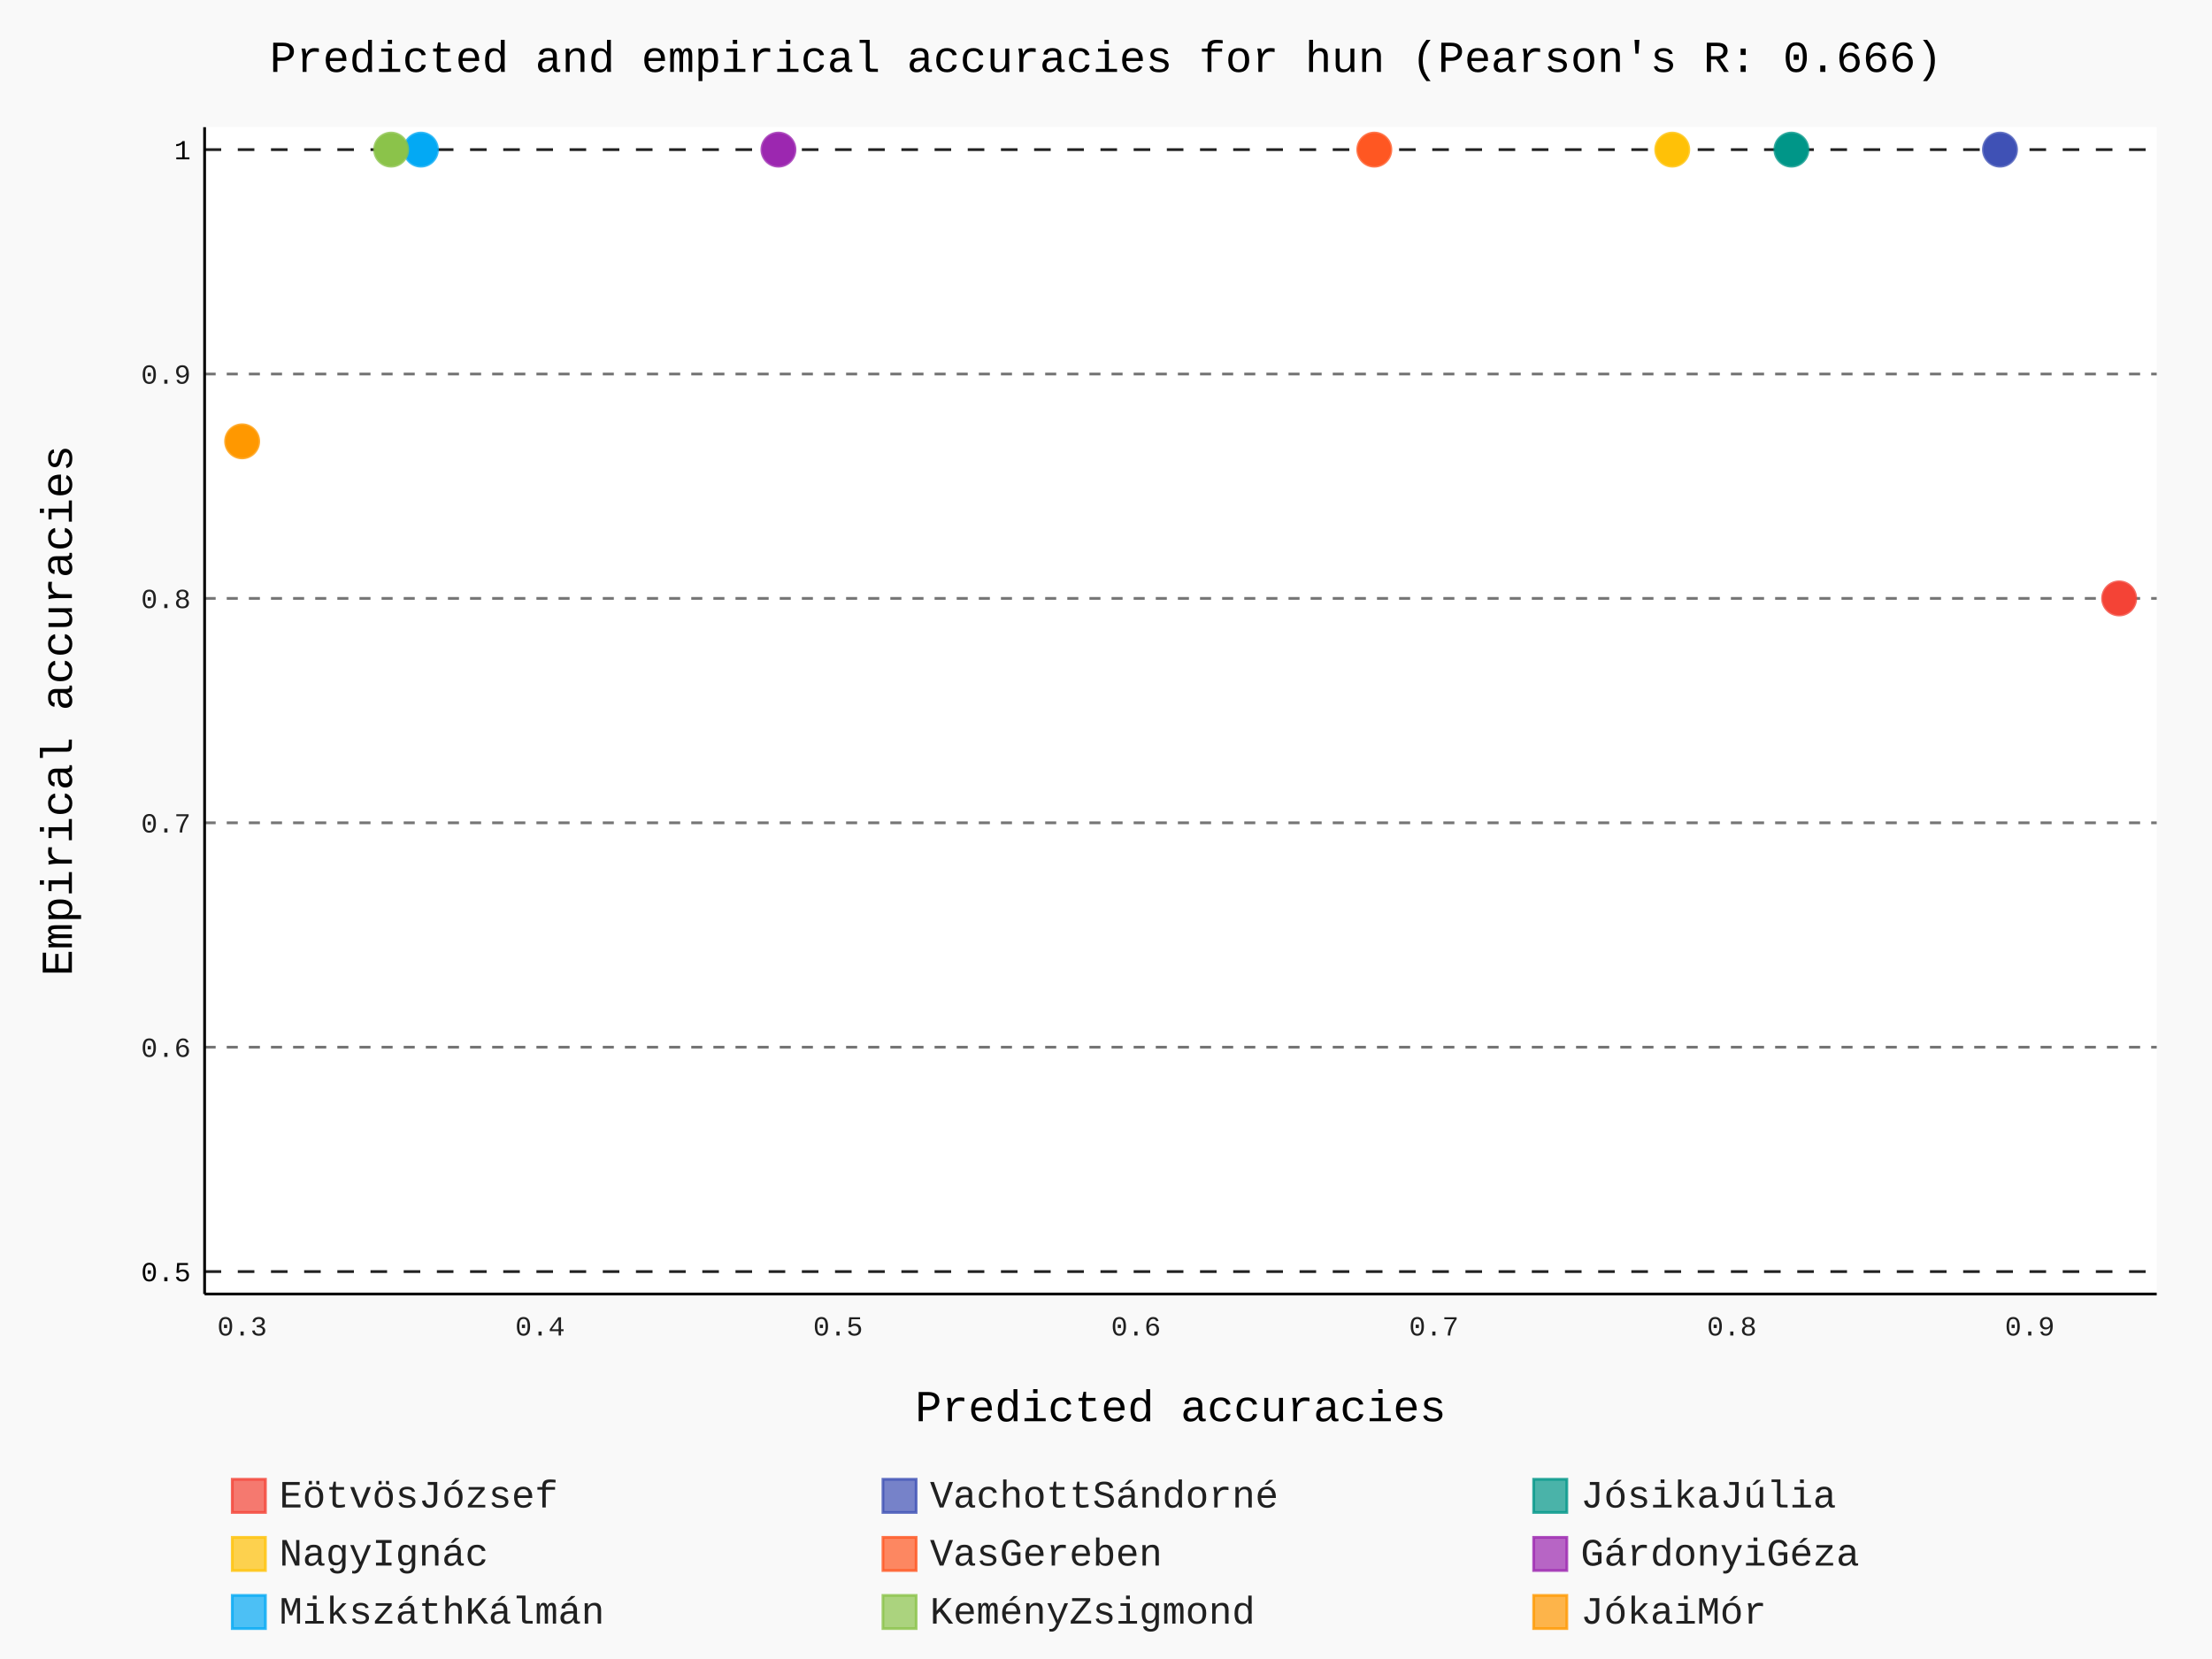
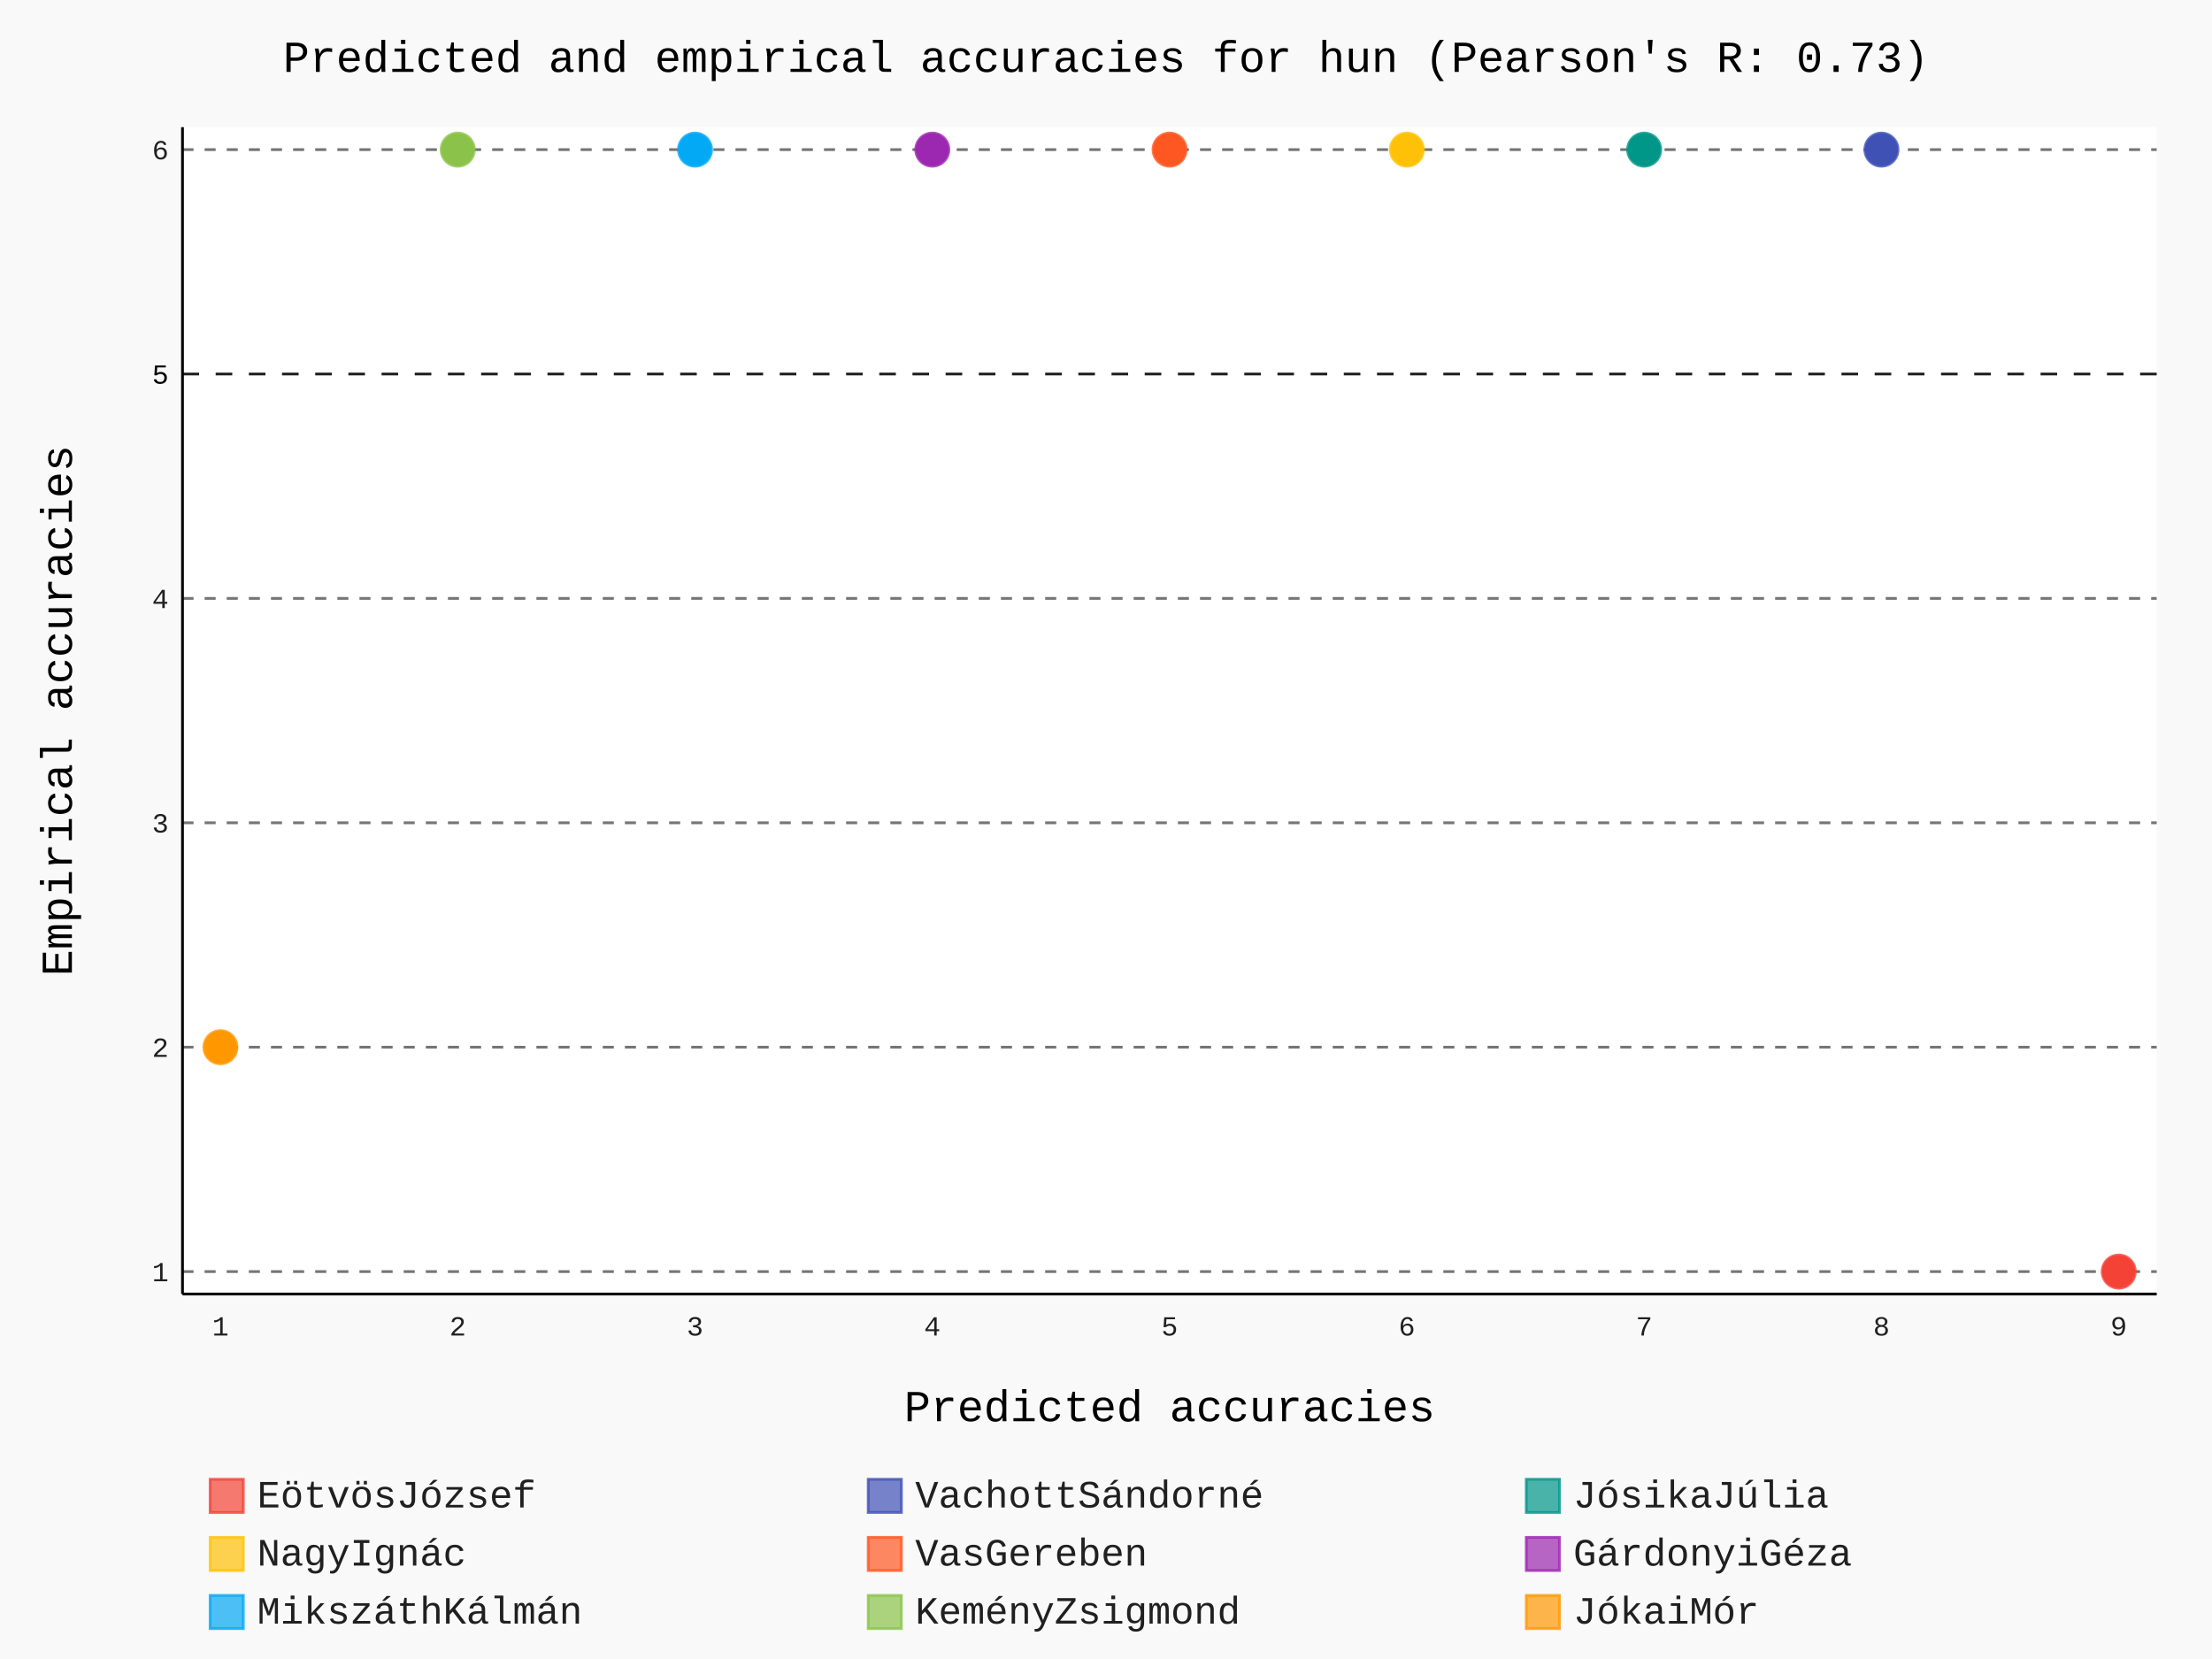
- <svg xmlns="http://www.w3.org/2000/svg" id="chart-b86b5879-57bf-4f96-a8fa-fe67a3514ca9" class="pygal-chart" viewBox="0 0 800 600">
+ <svg xmlns="http://www.w3.org/2000/svg" id="chart-aeecd8dd-6e57-44a2-8f15-656358c5a3ef" class="pygal-chart" viewBox="0 0 800 600">
  <defs>
-     <style type="text/css">#chart-b86b5879-57bf-4f96-a8fa-fe67a3514ca9{-webkit-user-select:none;-webkit-font-smoothing:antialiased;font-family:Consolas,"Liberation Mono",Menlo,Courier,monospace}#chart-b86b5879-57bf-4f96-a8fa-fe67a3514ca9 .title{font-family:Consolas,"Liberation Mono",Menlo,Courier,monospace;font-size:16px}#chart-b86b5879-57bf-4f96-a8fa-fe67a3514ca9 .legends .legend text{font-family:Consolas,"Liberation Mono",Menlo,Courier,monospace;font-size:14px}#chart-b86b5879-57bf-4f96-a8fa-fe67a3514ca9 .axis text{font-family:Consolas,"Liberation Mono",Menlo,Courier,monospace;font-size:10px}#chart-b86b5879-57bf-4f96-a8fa-fe67a3514ca9 .axis text.major{font-family:Consolas,"Liberation Mono",Menlo,Courier,monospace;font-size:10px}#chart-b86b5879-57bf-4f96-a8fa-fe67a3514ca9 .text-overlay text.value{font-family:Consolas,"Liberation Mono",Menlo,Courier,monospace;font-size:16px}#chart-b86b5879-57bf-4f96-a8fa-fe67a3514ca9 .text-overlay text.label{font-family:Consolas,"Liberation Mono",Menlo,Courier,monospace;font-size:10px}#chart-b86b5879-57bf-4f96-a8fa-fe67a3514ca9 .tooltip{font-family:Consolas,"Liberation Mono",Menlo,Courier,monospace;font-size:14px}#chart-b86b5879-57bf-4f96-a8fa-fe67a3514ca9 text.no_data{font-family:Consolas,"Liberation Mono",Menlo,Courier,monospace;font-size:64px}
- #chart-b86b5879-57bf-4f96-a8fa-fe67a3514ca9{background-color:rgba(249,249,249,1)}#chart-b86b5879-57bf-4f96-a8fa-fe67a3514ca9 path,#chart-b86b5879-57bf-4f96-a8fa-fe67a3514ca9 line,#chart-b86b5879-57bf-4f96-a8fa-fe67a3514ca9 rect,#chart-b86b5879-57bf-4f96-a8fa-fe67a3514ca9 circle{-webkit-transition:150ms;-moz-transition:150ms;transition:150ms}#chart-b86b5879-57bf-4f96-a8fa-fe67a3514ca9 .graph &gt; .background{fill:rgba(249,249,249,1)}#chart-b86b5879-57bf-4f96-a8fa-fe67a3514ca9 .plot &gt; .background{fill:rgba(255,255,255,1)}#chart-b86b5879-57bf-4f96-a8fa-fe67a3514ca9 .graph{fill:rgba(0,0,0,.87)}#chart-b86b5879-57bf-4f96-a8fa-fe67a3514ca9 text.no_data{fill:rgba(0,0,0,1)}#chart-b86b5879-57bf-4f96-a8fa-fe67a3514ca9 .title{fill:rgba(0,0,0,1)}#chart-b86b5879-57bf-4f96-a8fa-fe67a3514ca9 .legends .legend text{fill:rgba(0,0,0,.87)}#chart-b86b5879-57bf-4f96-a8fa-fe67a3514ca9 .legends .legend:hover text{fill:rgba(0,0,0,1)}#chart-b86b5879-57bf-4f96-a8fa-fe67a3514ca9 .axis .line{stroke:rgba(0,0,0,1)}#chart-b86b5879-57bf-4f96-a8fa-fe67a3514ca9 .axis .guide.line{stroke:rgba(0,0,0,.54)}#chart-b86b5879-57bf-4f96-a8fa-fe67a3514ca9 .axis .major.line{stroke:rgba(0,0,0,.87)}#chart-b86b5879-57bf-4f96-a8fa-fe67a3514ca9 .axis text.major{fill:rgba(0,0,0,1)}#chart-b86b5879-57bf-4f96-a8fa-fe67a3514ca9 .axis.y .guides:hover .guide.line,#chart-b86b5879-57bf-4f96-a8fa-fe67a3514ca9 .line-graph .axis.x .guides:hover .guide.line,#chart-b86b5879-57bf-4f96-a8fa-fe67a3514ca9 .stackedline-graph .axis.x .guides:hover .guide.line,#chart-b86b5879-57bf-4f96-a8fa-fe67a3514ca9 .xy-graph .axis.x .guides:hover .guide.line{stroke:rgba(0,0,0,1)}#chart-b86b5879-57bf-4f96-a8fa-fe67a3514ca9 .axis .guides:hover text{fill:rgba(0,0,0,1)}#chart-b86b5879-57bf-4f96-a8fa-fe67a3514ca9 .reactive{fill-opacity:.7;stroke-opacity:.8}#chart-b86b5879-57bf-4f96-a8fa-fe67a3514ca9 .ci{stroke:rgba(0,0,0,.87)}#chart-b86b5879-57bf-4f96-a8fa-fe67a3514ca9 .reactive.active,#chart-b86b5879-57bf-4f96-a8fa-fe67a3514ca9 .active .reactive{fill-opacity:.8;stroke-opacity:.9;stroke-width:4}#chart-b86b5879-57bf-4f96-a8fa-fe67a3514ca9 .ci .reactive.active{stroke-width:1.5}#chart-b86b5879-57bf-4f96-a8fa-fe67a3514ca9 .series text{fill:rgba(0,0,0,1)}#chart-b86b5879-57bf-4f96-a8fa-fe67a3514ca9 .tooltip rect{fill:rgba(255,255,255,1);stroke:rgba(0,0,0,1);-webkit-transition:opacity 150ms;-moz-transition:opacity 150ms;transition:opacity 150ms}#chart-b86b5879-57bf-4f96-a8fa-fe67a3514ca9 .tooltip .label{fill:rgba(0,0,0,.87)}#chart-b86b5879-57bf-4f96-a8fa-fe67a3514ca9 .tooltip .label{fill:rgba(0,0,0,.87)}#chart-b86b5879-57bf-4f96-a8fa-fe67a3514ca9 .tooltip .legend{font-size:.8em;fill:rgba(0,0,0,.54)}#chart-b86b5879-57bf-4f96-a8fa-fe67a3514ca9 .tooltip .x_label{font-size:.6em;fill:rgba(0,0,0,1)}#chart-b86b5879-57bf-4f96-a8fa-fe67a3514ca9 .tooltip .xlink{font-size:.5em;text-decoration:underline}#chart-b86b5879-57bf-4f96-a8fa-fe67a3514ca9 .tooltip .value{font-size:1.5em}#chart-b86b5879-57bf-4f96-a8fa-fe67a3514ca9 .bound{font-size:.5em}#chart-b86b5879-57bf-4f96-a8fa-fe67a3514ca9 .max-value{font-size:.75em;fill:rgba(0,0,0,.54)}#chart-b86b5879-57bf-4f96-a8fa-fe67a3514ca9 .map-element{fill:rgba(255,255,255,1);stroke:rgba(0,0,0,.54) !important}#chart-b86b5879-57bf-4f96-a8fa-fe67a3514ca9 .map-element .reactive{fill-opacity:inherit;stroke-opacity:inherit}#chart-b86b5879-57bf-4f96-a8fa-fe67a3514ca9 .color-0,#chart-b86b5879-57bf-4f96-a8fa-fe67a3514ca9 .color-0 a:visited{stroke:#F44336;fill:#F44336}#chart-b86b5879-57bf-4f96-a8fa-fe67a3514ca9 .color-1,#chart-b86b5879-57bf-4f96-a8fa-fe67a3514ca9 .color-1 a:visited{stroke:#3F51B5;fill:#3F51B5}#chart-b86b5879-57bf-4f96-a8fa-fe67a3514ca9 .color-2,#chart-b86b5879-57bf-4f96-a8fa-fe67a3514ca9 .color-2 a:visited{stroke:#009688;fill:#009688}#chart-b86b5879-57bf-4f96-a8fa-fe67a3514ca9 .color-3,#chart-b86b5879-57bf-4f96-a8fa-fe67a3514ca9 .color-3 a:visited{stroke:#FFC107;fill:#FFC107}#chart-b86b5879-57bf-4f96-a8fa-fe67a3514ca9 .color-4,#chart-b86b5879-57bf-4f96-a8fa-fe67a3514ca9 .color-4 a:visited{stroke:#FF5722;fill:#FF5722}#chart-b86b5879-57bf-4f96-a8fa-fe67a3514ca9 .color-5,#chart-b86b5879-57bf-4f96-a8fa-fe67a3514ca9 .color-5 a:visited{stroke:#9C27B0;fill:#9C27B0}#chart-b86b5879-57bf-4f96-a8fa-fe67a3514ca9 .color-6,#chart-b86b5879-57bf-4f96-a8fa-fe67a3514ca9 .color-6 a:visited{stroke:#03A9F4;fill:#03A9F4}#chart-b86b5879-57bf-4f96-a8fa-fe67a3514ca9 .color-7,#chart-b86b5879-57bf-4f96-a8fa-fe67a3514ca9 .color-7 a:visited{stroke:#8BC34A;fill:#8BC34A}#chart-b86b5879-57bf-4f96-a8fa-fe67a3514ca9 .color-8,#chart-b86b5879-57bf-4f96-a8fa-fe67a3514ca9 .color-8 a:visited{stroke:#FF9800;fill:#FF9800}#chart-b86b5879-57bf-4f96-a8fa-fe67a3514ca9 .text-overlay .color-0 text{fill:black}#chart-b86b5879-57bf-4f96-a8fa-fe67a3514ca9 .text-overlay .color-1 text{fill:black}#chart-b86b5879-57bf-4f96-a8fa-fe67a3514ca9 .text-overlay .color-2 text{fill:black}#chart-b86b5879-57bf-4f96-a8fa-fe67a3514ca9 .text-overlay .color-3 text{fill:black}#chart-b86b5879-57bf-4f96-a8fa-fe67a3514ca9 .text-overlay .color-4 text{fill:black}#chart-b86b5879-57bf-4f96-a8fa-fe67a3514ca9 .text-overlay .color-5 text{fill:black}#chart-b86b5879-57bf-4f96-a8fa-fe67a3514ca9 .text-overlay .color-6 text{fill:black}#chart-b86b5879-57bf-4f96-a8fa-fe67a3514ca9 .text-overlay .color-7 text{fill:black}#chart-b86b5879-57bf-4f96-a8fa-fe67a3514ca9 .text-overlay .color-8 text{fill:black}
- #chart-b86b5879-57bf-4f96-a8fa-fe67a3514ca9 text.no_data{text-anchor:middle}#chart-b86b5879-57bf-4f96-a8fa-fe67a3514ca9 .guide.line{fill:none}#chart-b86b5879-57bf-4f96-a8fa-fe67a3514ca9 .centered{text-anchor:middle}#chart-b86b5879-57bf-4f96-a8fa-fe67a3514ca9 .title{text-anchor:middle}#chart-b86b5879-57bf-4f96-a8fa-fe67a3514ca9 .legends .legend text{fill-opacity:1}#chart-b86b5879-57bf-4f96-a8fa-fe67a3514ca9 .axis.x text{text-anchor:middle}#chart-b86b5879-57bf-4f96-a8fa-fe67a3514ca9 .axis.x:not(.web) text[transform]{text-anchor:start}#chart-b86b5879-57bf-4f96-a8fa-fe67a3514ca9 .axis.x:not(.web) text[transform].backwards{text-anchor:end}#chart-b86b5879-57bf-4f96-a8fa-fe67a3514ca9 .axis.y text{text-anchor:end}#chart-b86b5879-57bf-4f96-a8fa-fe67a3514ca9 .axis.y text[transform].backwards{text-anchor:start}#chart-b86b5879-57bf-4f96-a8fa-fe67a3514ca9 .axis.y2 text{text-anchor:start}#chart-b86b5879-57bf-4f96-a8fa-fe67a3514ca9 .axis.y2 text[transform].backwards{text-anchor:end}#chart-b86b5879-57bf-4f96-a8fa-fe67a3514ca9 .axis .guide.line{stroke-dasharray:4,4}#chart-b86b5879-57bf-4f96-a8fa-fe67a3514ca9 .axis .major.guide.line{stroke-dasharray:6,6}#chart-b86b5879-57bf-4f96-a8fa-fe67a3514ca9 .horizontal .axis.y .guide.line,#chart-b86b5879-57bf-4f96-a8fa-fe67a3514ca9 .horizontal .axis.y2 .guide.line,#chart-b86b5879-57bf-4f96-a8fa-fe67a3514ca9 .vertical .axis.x .guide.line{opacity:0}#chart-b86b5879-57bf-4f96-a8fa-fe67a3514ca9 .horizontal .axis.always_show .guide.line,#chart-b86b5879-57bf-4f96-a8fa-fe67a3514ca9 .vertical .axis.always_show .guide.line{opacity:1 !important}#chart-b86b5879-57bf-4f96-a8fa-fe67a3514ca9 .axis.y .guides:hover .guide.line,#chart-b86b5879-57bf-4f96-a8fa-fe67a3514ca9 .axis.y2 .guides:hover .guide.line,#chart-b86b5879-57bf-4f96-a8fa-fe67a3514ca9 .axis.x .guides:hover .guide.line{opacity:1}#chart-b86b5879-57bf-4f96-a8fa-fe67a3514ca9 .axis .guides:hover text{opacity:1}#chart-b86b5879-57bf-4f96-a8fa-fe67a3514ca9 .nofill{fill:none}#chart-b86b5879-57bf-4f96-a8fa-fe67a3514ca9 .subtle-fill{fill-opacity:.2}#chart-b86b5879-57bf-4f96-a8fa-fe67a3514ca9 .dot{stroke-width:1px;fill-opacity:1}#chart-b86b5879-57bf-4f96-a8fa-fe67a3514ca9 .dot.active{stroke-width:5px}#chart-b86b5879-57bf-4f96-a8fa-fe67a3514ca9 .dot.negative{fill:transparent}#chart-b86b5879-57bf-4f96-a8fa-fe67a3514ca9 text,#chart-b86b5879-57bf-4f96-a8fa-fe67a3514ca9 tspan{stroke:none !important}#chart-b86b5879-57bf-4f96-a8fa-fe67a3514ca9 .series text.active{opacity:1}#chart-b86b5879-57bf-4f96-a8fa-fe67a3514ca9 .tooltip rect{fill-opacity:.95;stroke-width:.5}#chart-b86b5879-57bf-4f96-a8fa-fe67a3514ca9 .tooltip text{fill-opacity:1}#chart-b86b5879-57bf-4f96-a8fa-fe67a3514ca9 .showable{visibility:hidden}#chart-b86b5879-57bf-4f96-a8fa-fe67a3514ca9 .showable.shown{visibility:visible}#chart-b86b5879-57bf-4f96-a8fa-fe67a3514ca9 .gauge-background{fill:rgba(229,229,229,1);stroke:none}#chart-b86b5879-57bf-4f96-a8fa-fe67a3514ca9 .bg-lines{stroke:rgba(249,249,249,1);stroke-width:2px}</style>
+     <style type="text/css">#chart-aeecd8dd-6e57-44a2-8f15-656358c5a3ef{-webkit-user-select:none;-webkit-font-smoothing:antialiased;font-family:Consolas,"Liberation Mono",Menlo,Courier,monospace}#chart-aeecd8dd-6e57-44a2-8f15-656358c5a3ef .title{font-family:Consolas,"Liberation Mono",Menlo,Courier,monospace;font-size:16px}#chart-aeecd8dd-6e57-44a2-8f15-656358c5a3ef .legends .legend text{font-family:Consolas,"Liberation Mono",Menlo,Courier,monospace;font-size:14px}#chart-aeecd8dd-6e57-44a2-8f15-656358c5a3ef .axis text{font-family:Consolas,"Liberation Mono",Menlo,Courier,monospace;font-size:10px}#chart-aeecd8dd-6e57-44a2-8f15-656358c5a3ef .axis text.major{font-family:Consolas,"Liberation Mono",Menlo,Courier,monospace;font-size:10px}#chart-aeecd8dd-6e57-44a2-8f15-656358c5a3ef .text-overlay text.value{font-family:Consolas,"Liberation Mono",Menlo,Courier,monospace;font-size:16px}#chart-aeecd8dd-6e57-44a2-8f15-656358c5a3ef .text-overlay text.label{font-family:Consolas,"Liberation Mono",Menlo,Courier,monospace;font-size:10px}#chart-aeecd8dd-6e57-44a2-8f15-656358c5a3ef .tooltip{font-family:Consolas,"Liberation Mono",Menlo,Courier,monospace;font-size:14px}#chart-aeecd8dd-6e57-44a2-8f15-656358c5a3ef text.no_data{font-family:Consolas,"Liberation Mono",Menlo,Courier,monospace;font-size:64px}
+ #chart-aeecd8dd-6e57-44a2-8f15-656358c5a3ef{background-color:rgba(249,249,249,1)}#chart-aeecd8dd-6e57-44a2-8f15-656358c5a3ef path,#chart-aeecd8dd-6e57-44a2-8f15-656358c5a3ef line,#chart-aeecd8dd-6e57-44a2-8f15-656358c5a3ef rect,#chart-aeecd8dd-6e57-44a2-8f15-656358c5a3ef circle{-webkit-transition:150ms;-moz-transition:150ms;transition:150ms}#chart-aeecd8dd-6e57-44a2-8f15-656358c5a3ef .graph &gt; .background{fill:rgba(249,249,249,1)}#chart-aeecd8dd-6e57-44a2-8f15-656358c5a3ef .plot &gt; .background{fill:rgba(255,255,255,1)}#chart-aeecd8dd-6e57-44a2-8f15-656358c5a3ef .graph{fill:rgba(0,0,0,.87)}#chart-aeecd8dd-6e57-44a2-8f15-656358c5a3ef text.no_data{fill:rgba(0,0,0,1)}#chart-aeecd8dd-6e57-44a2-8f15-656358c5a3ef .title{fill:rgba(0,0,0,1)}#chart-aeecd8dd-6e57-44a2-8f15-656358c5a3ef .legends .legend text{fill:rgba(0,0,0,.87)}#chart-aeecd8dd-6e57-44a2-8f15-656358c5a3ef .legends .legend:hover text{fill:rgba(0,0,0,1)}#chart-aeecd8dd-6e57-44a2-8f15-656358c5a3ef .axis .line{stroke:rgba(0,0,0,1)}#chart-aeecd8dd-6e57-44a2-8f15-656358c5a3ef .axis .guide.line{stroke:rgba(0,0,0,.54)}#chart-aeecd8dd-6e57-44a2-8f15-656358c5a3ef .axis .major.line{stroke:rgba(0,0,0,.87)}#chart-aeecd8dd-6e57-44a2-8f15-656358c5a3ef .axis text.major{fill:rgba(0,0,0,1)}#chart-aeecd8dd-6e57-44a2-8f15-656358c5a3ef .axis.y .guides:hover .guide.line,#chart-aeecd8dd-6e57-44a2-8f15-656358c5a3ef .line-graph .axis.x .guides:hover .guide.line,#chart-aeecd8dd-6e57-44a2-8f15-656358c5a3ef .stackedline-graph .axis.x .guides:hover .guide.line,#chart-aeecd8dd-6e57-44a2-8f15-656358c5a3ef .xy-graph .axis.x .guides:hover .guide.line{stroke:rgba(0,0,0,1)}#chart-aeecd8dd-6e57-44a2-8f15-656358c5a3ef .axis .guides:hover text{fill:rgba(0,0,0,1)}#chart-aeecd8dd-6e57-44a2-8f15-656358c5a3ef .reactive{fill-opacity:.7;stroke-opacity:.8}#chart-aeecd8dd-6e57-44a2-8f15-656358c5a3ef .ci{stroke:rgba(0,0,0,.87)}#chart-aeecd8dd-6e57-44a2-8f15-656358c5a3ef .reactive.active,#chart-aeecd8dd-6e57-44a2-8f15-656358c5a3ef .active .reactive{fill-opacity:.8;stroke-opacity:.9;stroke-width:4}#chart-aeecd8dd-6e57-44a2-8f15-656358c5a3ef .ci .reactive.active{stroke-width:1.5}#chart-aeecd8dd-6e57-44a2-8f15-656358c5a3ef .series text{fill:rgba(0,0,0,1)}#chart-aeecd8dd-6e57-44a2-8f15-656358c5a3ef .tooltip rect{fill:rgba(255,255,255,1);stroke:rgba(0,0,0,1);-webkit-transition:opacity 150ms;-moz-transition:opacity 150ms;transition:opacity 150ms}#chart-aeecd8dd-6e57-44a2-8f15-656358c5a3ef .tooltip .label{fill:rgba(0,0,0,.87)}#chart-aeecd8dd-6e57-44a2-8f15-656358c5a3ef .tooltip .label{fill:rgba(0,0,0,.87)}#chart-aeecd8dd-6e57-44a2-8f15-656358c5a3ef .tooltip .legend{font-size:.8em;fill:rgba(0,0,0,.54)}#chart-aeecd8dd-6e57-44a2-8f15-656358c5a3ef .tooltip .x_label{font-size:.6em;fill:rgba(0,0,0,1)}#chart-aeecd8dd-6e57-44a2-8f15-656358c5a3ef .tooltip .xlink{font-size:.5em;text-decoration:underline}#chart-aeecd8dd-6e57-44a2-8f15-656358c5a3ef .tooltip .value{font-size:1.5em}#chart-aeecd8dd-6e57-44a2-8f15-656358c5a3ef .bound{font-size:.5em}#chart-aeecd8dd-6e57-44a2-8f15-656358c5a3ef .max-value{font-size:.75em;fill:rgba(0,0,0,.54)}#chart-aeecd8dd-6e57-44a2-8f15-656358c5a3ef .map-element{fill:rgba(255,255,255,1);stroke:rgba(0,0,0,.54) !important}#chart-aeecd8dd-6e57-44a2-8f15-656358c5a3ef .map-element .reactive{fill-opacity:inherit;stroke-opacity:inherit}#chart-aeecd8dd-6e57-44a2-8f15-656358c5a3ef .color-0,#chart-aeecd8dd-6e57-44a2-8f15-656358c5a3ef .color-0 a:visited{stroke:#F44336;fill:#F44336}#chart-aeecd8dd-6e57-44a2-8f15-656358c5a3ef .color-1,#chart-aeecd8dd-6e57-44a2-8f15-656358c5a3ef .color-1 a:visited{stroke:#3F51B5;fill:#3F51B5}#chart-aeecd8dd-6e57-44a2-8f15-656358c5a3ef .color-2,#chart-aeecd8dd-6e57-44a2-8f15-656358c5a3ef .color-2 a:visited{stroke:#009688;fill:#009688}#chart-aeecd8dd-6e57-44a2-8f15-656358c5a3ef .color-3,#chart-aeecd8dd-6e57-44a2-8f15-656358c5a3ef .color-3 a:visited{stroke:#FFC107;fill:#FFC107}#chart-aeecd8dd-6e57-44a2-8f15-656358c5a3ef .color-4,#chart-aeecd8dd-6e57-44a2-8f15-656358c5a3ef .color-4 a:visited{stroke:#FF5722;fill:#FF5722}#chart-aeecd8dd-6e57-44a2-8f15-656358c5a3ef .color-5,#chart-aeecd8dd-6e57-44a2-8f15-656358c5a3ef .color-5 a:visited{stroke:#9C27B0;fill:#9C27B0}#chart-aeecd8dd-6e57-44a2-8f15-656358c5a3ef .color-6,#chart-aeecd8dd-6e57-44a2-8f15-656358c5a3ef .color-6 a:visited{stroke:#03A9F4;fill:#03A9F4}#chart-aeecd8dd-6e57-44a2-8f15-656358c5a3ef .color-7,#chart-aeecd8dd-6e57-44a2-8f15-656358c5a3ef .color-7 a:visited{stroke:#8BC34A;fill:#8BC34A}#chart-aeecd8dd-6e57-44a2-8f15-656358c5a3ef .color-8,#chart-aeecd8dd-6e57-44a2-8f15-656358c5a3ef .color-8 a:visited{stroke:#FF9800;fill:#FF9800}#chart-aeecd8dd-6e57-44a2-8f15-656358c5a3ef .text-overlay .color-0 text{fill:black}#chart-aeecd8dd-6e57-44a2-8f15-656358c5a3ef .text-overlay .color-1 text{fill:black}#chart-aeecd8dd-6e57-44a2-8f15-656358c5a3ef .text-overlay .color-2 text{fill:black}#chart-aeecd8dd-6e57-44a2-8f15-656358c5a3ef .text-overlay .color-3 text{fill:black}#chart-aeecd8dd-6e57-44a2-8f15-656358c5a3ef .text-overlay .color-4 text{fill:black}#chart-aeecd8dd-6e57-44a2-8f15-656358c5a3ef .text-overlay .color-5 text{fill:black}#chart-aeecd8dd-6e57-44a2-8f15-656358c5a3ef .text-overlay .color-6 text{fill:black}#chart-aeecd8dd-6e57-44a2-8f15-656358c5a3ef .text-overlay .color-7 text{fill:black}#chart-aeecd8dd-6e57-44a2-8f15-656358c5a3ef .text-overlay .color-8 text{fill:black}
+ #chart-aeecd8dd-6e57-44a2-8f15-656358c5a3ef text.no_data{text-anchor:middle}#chart-aeecd8dd-6e57-44a2-8f15-656358c5a3ef .guide.line{fill:none}#chart-aeecd8dd-6e57-44a2-8f15-656358c5a3ef .centered{text-anchor:middle}#chart-aeecd8dd-6e57-44a2-8f15-656358c5a3ef .title{text-anchor:middle}#chart-aeecd8dd-6e57-44a2-8f15-656358c5a3ef .legends .legend text{fill-opacity:1}#chart-aeecd8dd-6e57-44a2-8f15-656358c5a3ef .axis.x text{text-anchor:middle}#chart-aeecd8dd-6e57-44a2-8f15-656358c5a3ef .axis.x:not(.web) text[transform]{text-anchor:start}#chart-aeecd8dd-6e57-44a2-8f15-656358c5a3ef .axis.x:not(.web) text[transform].backwards{text-anchor:end}#chart-aeecd8dd-6e57-44a2-8f15-656358c5a3ef .axis.y text{text-anchor:end}#chart-aeecd8dd-6e57-44a2-8f15-656358c5a3ef .axis.y text[transform].backwards{text-anchor:start}#chart-aeecd8dd-6e57-44a2-8f15-656358c5a3ef .axis.y2 text{text-anchor:start}#chart-aeecd8dd-6e57-44a2-8f15-656358c5a3ef .axis.y2 text[transform].backwards{text-anchor:end}#chart-aeecd8dd-6e57-44a2-8f15-656358c5a3ef .axis .guide.line{stroke-dasharray:4,4}#chart-aeecd8dd-6e57-44a2-8f15-656358c5a3ef .axis .major.guide.line{stroke-dasharray:6,6}#chart-aeecd8dd-6e57-44a2-8f15-656358c5a3ef .horizontal .axis.y .guide.line,#chart-aeecd8dd-6e57-44a2-8f15-656358c5a3ef .horizontal .axis.y2 .guide.line,#chart-aeecd8dd-6e57-44a2-8f15-656358c5a3ef .vertical .axis.x .guide.line{opacity:0}#chart-aeecd8dd-6e57-44a2-8f15-656358c5a3ef .horizontal .axis.always_show .guide.line,#chart-aeecd8dd-6e57-44a2-8f15-656358c5a3ef .vertical .axis.always_show .guide.line{opacity:1 !important}#chart-aeecd8dd-6e57-44a2-8f15-656358c5a3ef .axis.y .guides:hover .guide.line,#chart-aeecd8dd-6e57-44a2-8f15-656358c5a3ef .axis.y2 .guides:hover .guide.line,#chart-aeecd8dd-6e57-44a2-8f15-656358c5a3ef .axis.x .guides:hover .guide.line{opacity:1}#chart-aeecd8dd-6e57-44a2-8f15-656358c5a3ef .axis .guides:hover text{opacity:1}#chart-aeecd8dd-6e57-44a2-8f15-656358c5a3ef .nofill{fill:none}#chart-aeecd8dd-6e57-44a2-8f15-656358c5a3ef .subtle-fill{fill-opacity:.2}#chart-aeecd8dd-6e57-44a2-8f15-656358c5a3ef .dot{stroke-width:1px;fill-opacity:1}#chart-aeecd8dd-6e57-44a2-8f15-656358c5a3ef .dot.active{stroke-width:5px}#chart-aeecd8dd-6e57-44a2-8f15-656358c5a3ef .dot.negative{fill:transparent}#chart-aeecd8dd-6e57-44a2-8f15-656358c5a3ef text,#chart-aeecd8dd-6e57-44a2-8f15-656358c5a3ef tspan{stroke:none !important}#chart-aeecd8dd-6e57-44a2-8f15-656358c5a3ef .series text.active{opacity:1}#chart-aeecd8dd-6e57-44a2-8f15-656358c5a3ef .tooltip rect{fill-opacity:.95;stroke-width:.5}#chart-aeecd8dd-6e57-44a2-8f15-656358c5a3ef .tooltip text{fill-opacity:1}#chart-aeecd8dd-6e57-44a2-8f15-656358c5a3ef .showable{visibility:hidden}#chart-aeecd8dd-6e57-44a2-8f15-656358c5a3ef .showable.shown{visibility:visible}#chart-aeecd8dd-6e57-44a2-8f15-656358c5a3ef .gauge-background{fill:rgba(229,229,229,1);stroke:none}#chart-aeecd8dd-6e57-44a2-8f15-656358c5a3ef .bg-lines{stroke:rgba(249,249,249,1);stroke-width:2px}</style>
  </defs>
  <g class="graph xy-graph vertical">
    <rect x="0" y="0" width="800" height="600" class="background" />
-     <g transform="translate(74, 46)" class="plot">
-       <rect x="0" y="0" width="706.0" height="422.0" class="background" />
+     <g transform="translate(66, 46)" class="plot">
+       <rect x="0" y="0" width="714" height="422.0" class="background" />
      <g class="axis y always_show">
-         <path d="M0 422 h706" class="line" />
+         <path d="M0 422 h714" class="line" />
        <g class="guides">
-           <path d="M0 413.885 h706" class="major guide line" />
-           <text x="-5" y="417.385" class="major">0.5</text>
+           <path d="M0 413.885 h714" class="guide line" />
+           <text x="-5" y="417.385" class="">1</text>
        </g>
        <g class="guides">
-           <path d="M0 332.731 h706" class="guide line" />
-           <text x="-5" y="336.231" class="">0.6</text>
+           <path d="M0 332.731 h714" class="guide line" />
+           <text x="-5" y="336.231" class="">2</text>
        </g>
        <g class="guides">
-           <path d="M0 251.577 h706" class="guide line" />
-           <text x="-5" y="255.077" class="">0.7</text>
+           <path d="M0 251.577 h714" class="guide line" />
+           <text x="-5" y="255.077" class="">3</text>
        </g>
        <g class="guides">
-           <path d="M0 170.423 h706" class="guide line" />
-           <text x="-5" y="173.923" class="">0.8</text>
+           <path d="M0 170.423 h714" class="guide line" />
+           <text x="-5" y="173.923" class="">4</text>
        </g>
        <g class="guides">
-           <path d="M0 89.269 h706" class="guide line" />
-           <text x="-5" y="92.769" class="">0.9</text>
+           <path d="M0 89.269 h714" class="major guide line" />
+           <text x="-5" y="92.769" class="major">5</text>
        </g>
        <g class="guides">
-           <path d="M0 8.115 h706" class="major guide line" />
-           <text x="-5" y="11.615" class="major">1</text>
+           <path d="M0 8.115 h714" class="guide line" />
+           <text x="-5" y="11.615" class="">6</text>
        </g>
      </g>
      <g class="axis x">
        <path d="M0 0 v422" class="line" />
        <g class="guides">
-           <path d="M13.577 0 v422" class="guide line" />
-           <text x="13.577" y="437.0" class="">0.3</text>
+           <path d="M13.731 0 v422" class="guide line" />
+           <text x="13.731" y="437.0" class="">1</text>
        </g>
        <g class="guides">
-           <path d="M121.33 0 v422" class="guide line" />
-           <text x="121.33" y="437.0" class="">0.4</text>
+           <path d="M99.548 0 v422" class="guide line" />
+           <text x="99.548" y="437.0" class="">2</text>
        </g>
        <g class="guides">
-           <path d="M229.084 0 v422" class="guide line" />
-           <text x="229.084" y="437.0" class="">0.5</text>
+           <path d="M185.365 0 v422" class="guide line" />
+           <text x="185.365" y="437.0" class="">3</text>
        </g>
        <g class="guides">
-           <path d="M336.837 0 v422" class="guide line" />
-           <text x="336.837" y="437.0" class="">0.6</text>
+           <path d="M271.183 0 v422" class="guide line" />
+           <text x="271.183" y="437.0" class="">4</text>
        </g>
        <g class="guides">
-           <path d="M444.59 0 v422" class="guide line" />
-           <text x="444.59" y="437.0" class="">0.7</text>
+           <path d="M357 0 v422" class="guide line" />
+           <text x="357.0" y="437.0" class="">5</text>
        </g>
        <g class="guides">
-           <path d="M552.344 0 v422" class="guide line" />
-           <text x="552.344" y="437.0" class="">0.8</text>
+           <path d="M442.817 0 v422" class="guide line" />
+           <text x="442.817" y="437.0" class="">6</text>
        </g>
        <g class="guides">
-           <path d="M660.097 0 v422" class="guide line" />
-           <text x="660.097" y="437.0" class="">0.9</text>
+           <path d="M528.635 0 v422" class="guide line" />
+           <text x="528.635" y="437.0" class="">7</text>
+         </g>
+         <g class="guides">
+           <path d="M614.452 0 v422" class="guide line" />
+           <text x="614.452" y="437.0" class="">8</text>
+         </g>
+         <g class="guides">
+           <path d="M700.269 0 v422" class="guide line" />
+           <text x="700.269" y="437.0" class="">9</text>
        </g>
      </g>
      <g class="series serie-0 color-0" />
      <g class="series serie-1 color-1" />
      <g class="series serie-2 color-2" />
      <g class="series serie-3 color-3" />
      <g class="series serie-4 color-4" />
      <g class="series serie-5 color-5" />
      <g class="series serie-6 color-6" />
      <g class="series serie-7 color-7" />
      <g class="series serie-8 color-8" />
    </g>
    <g class="titles">
-       <text x="400.0" y="26" class="title plot_title">Predicted and empirical accuracies for hun (Pearson's R: 0.666)</text>
-       <text x="427.0" y="514.0" class="title">Predicted accuracies</text>
+       <text x="400.0" y="26" class="title plot_title">Predicted and empirical accuracies for hun (Pearson's R: 0.73)</text>
+       <text x="423.0" y="514.0" class="title">Predicted accuracies</text>
      <text x="0" y="283.0" class="title" transform="rotate(-90 0 257)">Empirical accuracies</text>
    </g>
-     <g transform="translate(74, 46)" class="plot overlay">
+     <g transform="translate(66, 46)" class="plot overlay">
      <g class="series serie-0 color-0">
        <g class="dots">
-           <circle cx="692.423" cy="170.423" r="6" class="dot reactive tooltip-trigger" />
+           <circle cx="700.269" cy="413.885" r="6" class="dot reactive tooltip-trigger" />
        </g>
      </g>
      <g class="series serie-1 color-1">
        <g class="dots">
-           <circle cx="649.322" cy="8.115" r="6" class="dot reactive tooltip-trigger" />
+           <circle cx="614.452" cy="8.115" r="6" class="dot reactive tooltip-trigger" />
        </g>
      </g>
      <g class="series serie-2 color-2">
        <g class="dots">
-           <circle cx="573.894" cy="8.115" r="6" class="dot reactive tooltip-trigger" />
+           <circle cx="528.635" cy="8.115" r="6" class="dot reactive tooltip-trigger" />
        </g>
      </g>
      <g class="series serie-3 color-3">
        <g class="dots">
-           <circle cx="530.793" cy="8.115" r="6" class="dot reactive tooltip-trigger" />
+           <circle cx="442.817" cy="8.115" r="6" class="dot reactive tooltip-trigger" />
        </g>
      </g>
      <g class="series serie-4 color-4">
        <g class="dots">
-           <circle cx="423.04" cy="8.115" r="6" class="dot reactive tooltip-trigger" />
+           <circle cx="357.0" cy="8.115" r="6" class="dot reactive tooltip-trigger" />
        </g>
      </g>
      <g class="series serie-5 color-5">
        <g class="dots">
-           <circle cx="207.533" cy="8.115" r="6" class="dot reactive tooltip-trigger" />
+           <circle cx="271.183" cy="8.115" r="6" class="dot reactive tooltip-trigger" />
        </g>
      </g>
      <g class="series serie-6 color-6">
        <g class="dots">
-           <circle cx="78.229" cy="8.115" r="6" class="dot reactive tooltip-trigger" />
+           <circle cx="185.365" cy="8.115" r="6" class="dot reactive tooltip-trigger" />
        </g>
      </g>
      <g class="series serie-7 color-7">
        <g class="dots">
-           <circle cx="67.454" cy="8.115" r="6" class="dot reactive tooltip-trigger" />
+           <circle cx="99.548" cy="8.115" r="6" class="dot reactive tooltip-trigger" />
        </g>
      </g>
      <g class="series serie-8 color-8">
        <g class="dots">
-           <circle cx="13.577" cy="113.615" r="6" class="dot reactive tooltip-trigger" />
+           <circle cx="13.731" cy="332.731" r="6" class="dot reactive tooltip-trigger" />
        </g>
      </g>
    </g>
-     <g transform="translate(74, 46)" class="plot text-overlay">
+     <g transform="translate(66, 46)" class="plot text-overlay">
      <g class="series serie-0 color-0" />
      <g class="series serie-1 color-1" />
      <g class="series serie-2 color-2" />
      <g class="series serie-3 color-3" />
      <g class="series serie-4 color-4" />
      <g class="series serie-5 color-5" />
      <g class="series serie-6 color-6" />
      <g class="series serie-7 color-7" />
      <g class="series serie-8 color-8" />
    </g>
-     <g transform="translate(74, 46)" class="plot tooltip-overlay">
+     <g transform="translate(66, 46)" class="plot tooltip-overlay">
      <g transform="translate(0 0)" style="opacity: 0" class="tooltip">
        <rect rx="0" ry="0" width="0" height="0" class="tooltip-box" />
        <g class="text" />
      </g>
    </g>
-     <g transform="translate(84, 534)" class="legends">
+     <g transform="translate(76, 534)" class="legends">
      <g id="activate-serie-0" class="legend reactive activate-serie">
        <rect x="0.0" y="1.0" width="12" height="12" class="color-0 reactive" />
        <text x="17.0" y="11.2">EötvösJózsef</text>
      </g>
      <g id="activate-serie-1" class="legend reactive activate-serie">
-         <rect x="235.333" y="1.0" width="12" height="12" class="color-1 reactive" />
-         <text x="252.333" y="11.2">VachottSándorné</text>
+         <rect x="238.0" y="1.0" width="12" height="12" class="color-1 reactive" />
+         <text x="255.0" y="11.2">VachottSándorné</text>
      </g>
      <g id="activate-serie-2" class="legend reactive activate-serie">
-         <rect x="470.667" y="1.0" width="12" height="12" class="color-2 reactive" />
-         <text x="487.667" y="11.2">JósikaJúlia</text>
+         <rect x="476.0" y="1.0" width="12" height="12" class="color-2 reactive" />
+         <text x="493.0" y="11.2">JósikaJúlia</text>
      </g>
      <g id="activate-serie-3" class="legend reactive activate-serie">
        <rect x="0.0" y="22.0" width="12" height="12" class="color-3 reactive" />
        <text x="17.0" y="32.2">NagyIgnác</text>
      </g>
      <g id="activate-serie-4" class="legend reactive activate-serie">
-         <rect x="235.333" y="22.0" width="12" height="12" class="color-4 reactive" />
-         <text x="252.333" y="32.2">VasGereben</text>
+         <rect x="238.0" y="22.0" width="12" height="12" class="color-4 reactive" />
+         <text x="255.0" y="32.2">VasGereben</text>
      </g>
      <g id="activate-serie-5" class="legend reactive activate-serie">
-         <rect x="470.667" y="22.0" width="12" height="12" class="color-5 reactive" />
-         <text x="487.667" y="32.2">GárdonyiGéza</text>
+         <rect x="476.0" y="22.0" width="12" height="12" class="color-5 reactive" />
+         <text x="493.0" y="32.2">GárdonyiGéza</text>
      </g>
      <g id="activate-serie-6" class="legend reactive activate-serie">
        <rect x="0.0" y="43.0" width="12" height="12" class="color-6 reactive" />
        <text x="17.0" y="53.2">MikszáthKálmán</text>
      </g>
      <g id="activate-serie-7" class="legend reactive activate-serie">
-         <rect x="235.333" y="43.0" width="12" height="12" class="color-7 reactive" />
-         <text x="252.333" y="53.2">KeményZsigmond</text>
+         <rect x="238.0" y="43.0" width="12" height="12" class="color-7 reactive" />
+         <text x="255.0" y="53.2">KeményZsigmond</text>
      </g>
      <g id="activate-serie-8" class="legend reactive activate-serie">
-         <rect x="470.667" y="43.0" width="12" height="12" class="color-8 reactive" />
-         <text x="487.667" y="53.2">JókaiMór</text>
+         <rect x="476.0" y="43.0" width="12" height="12" class="color-8 reactive" />
+         <text x="493.0" y="53.2">JókaiMór</text>
      </g>
    </g>
  </g>
</svg>
